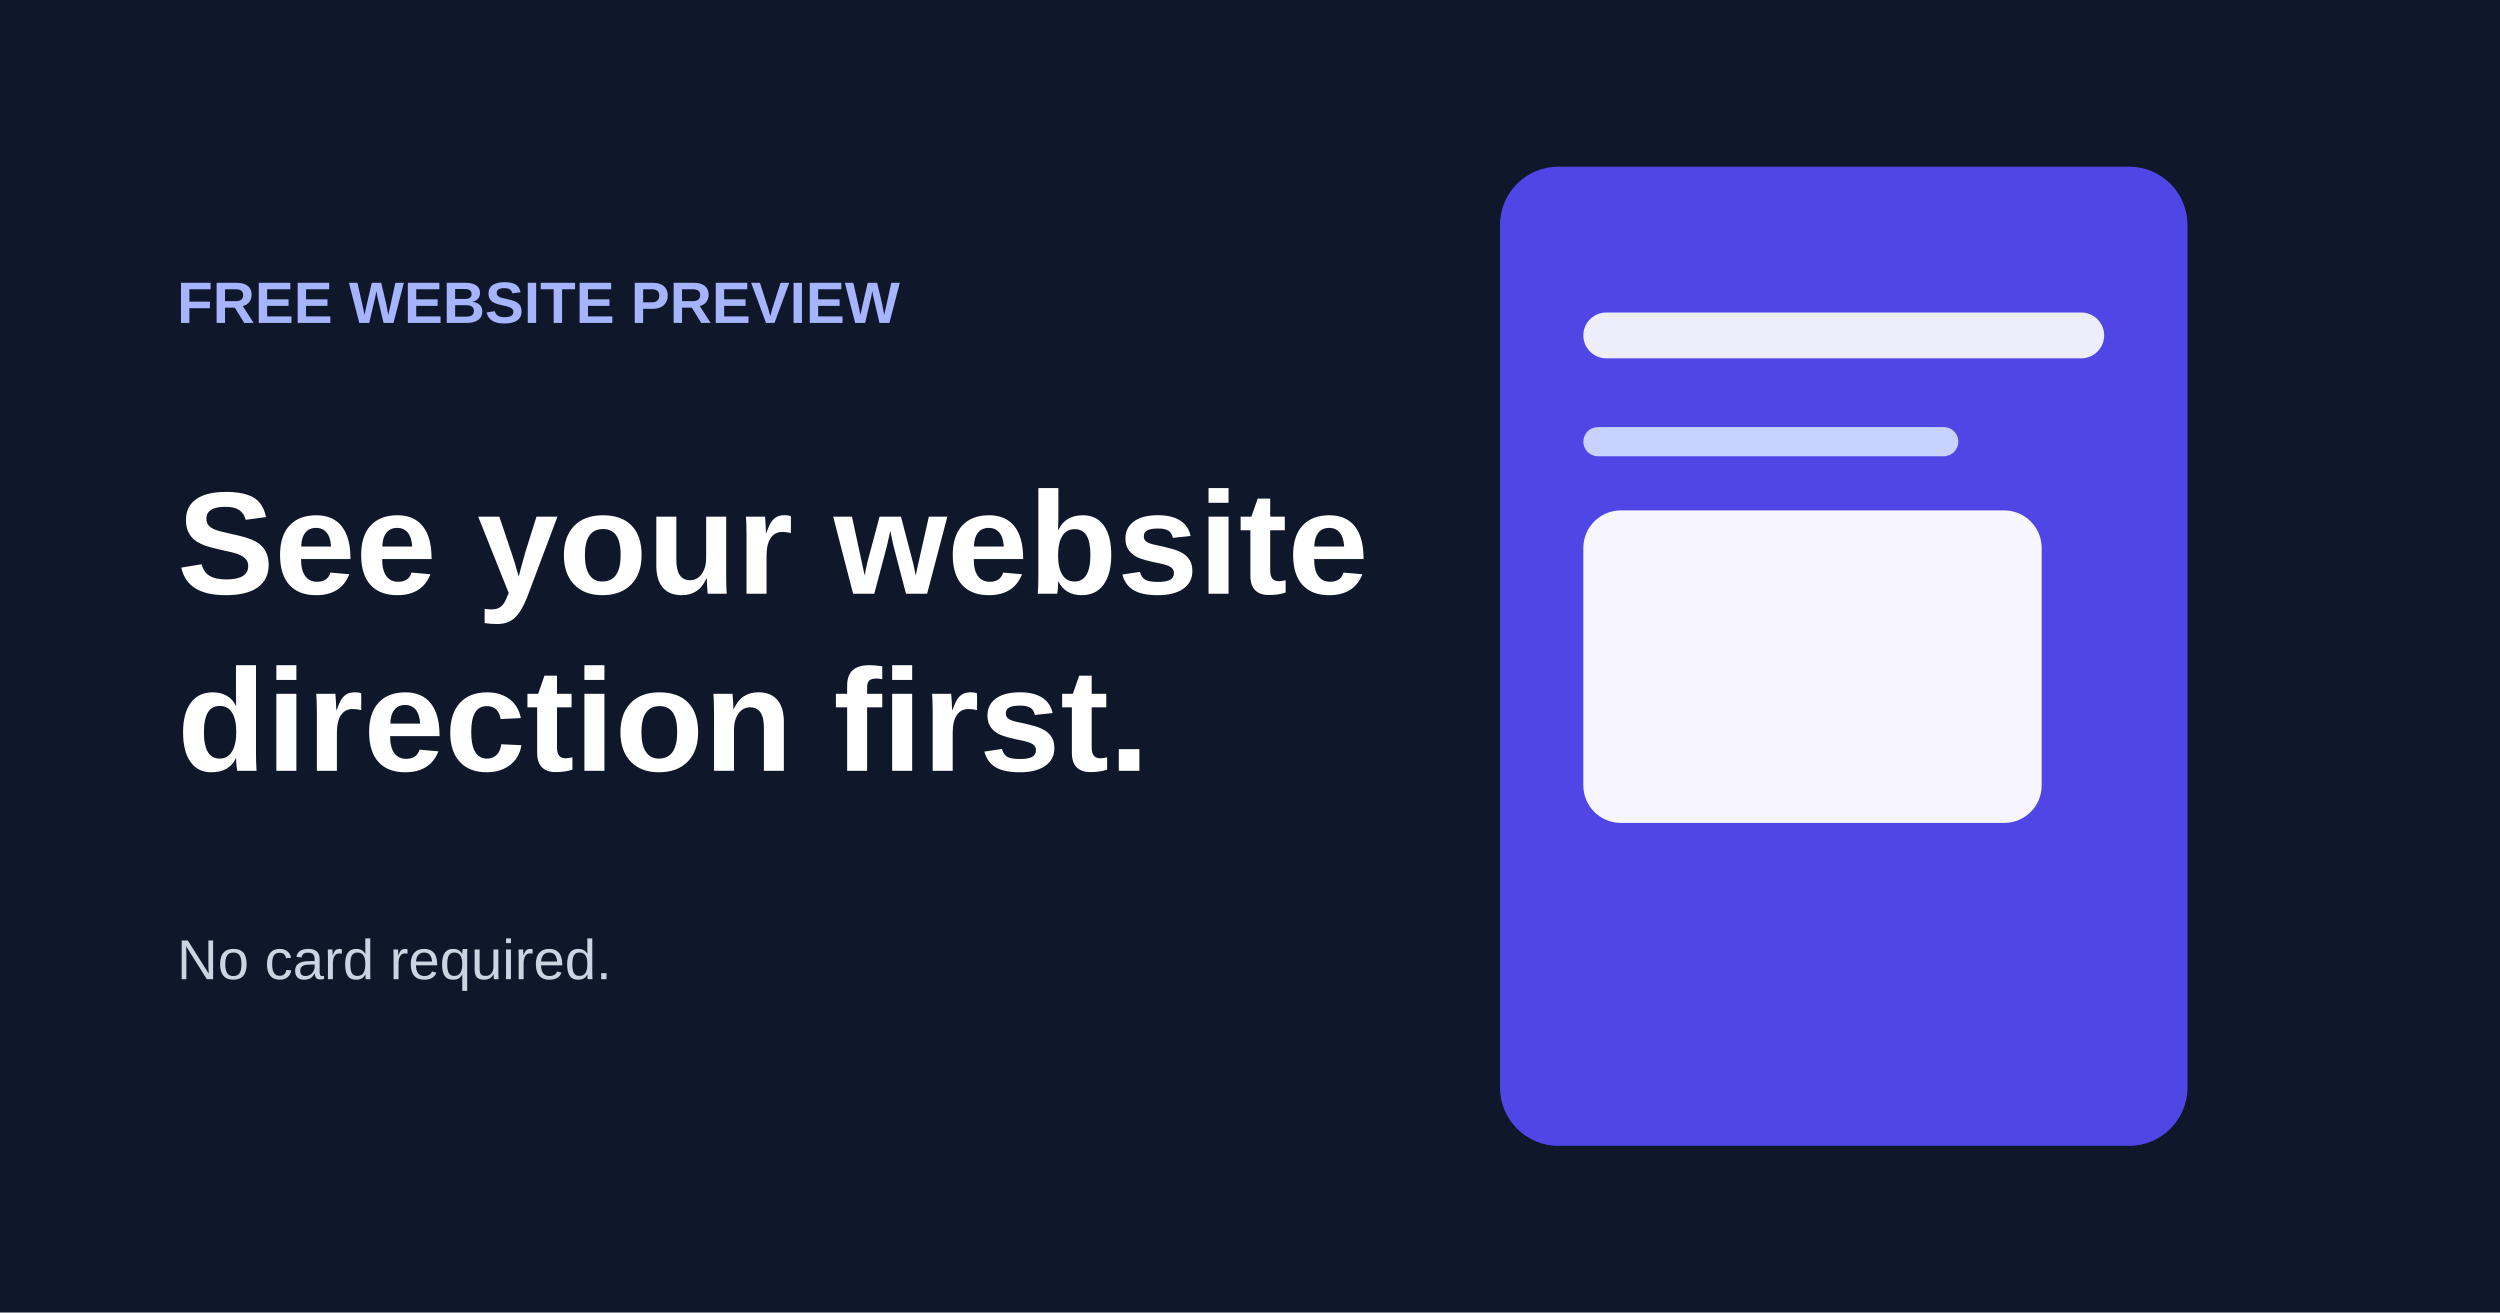
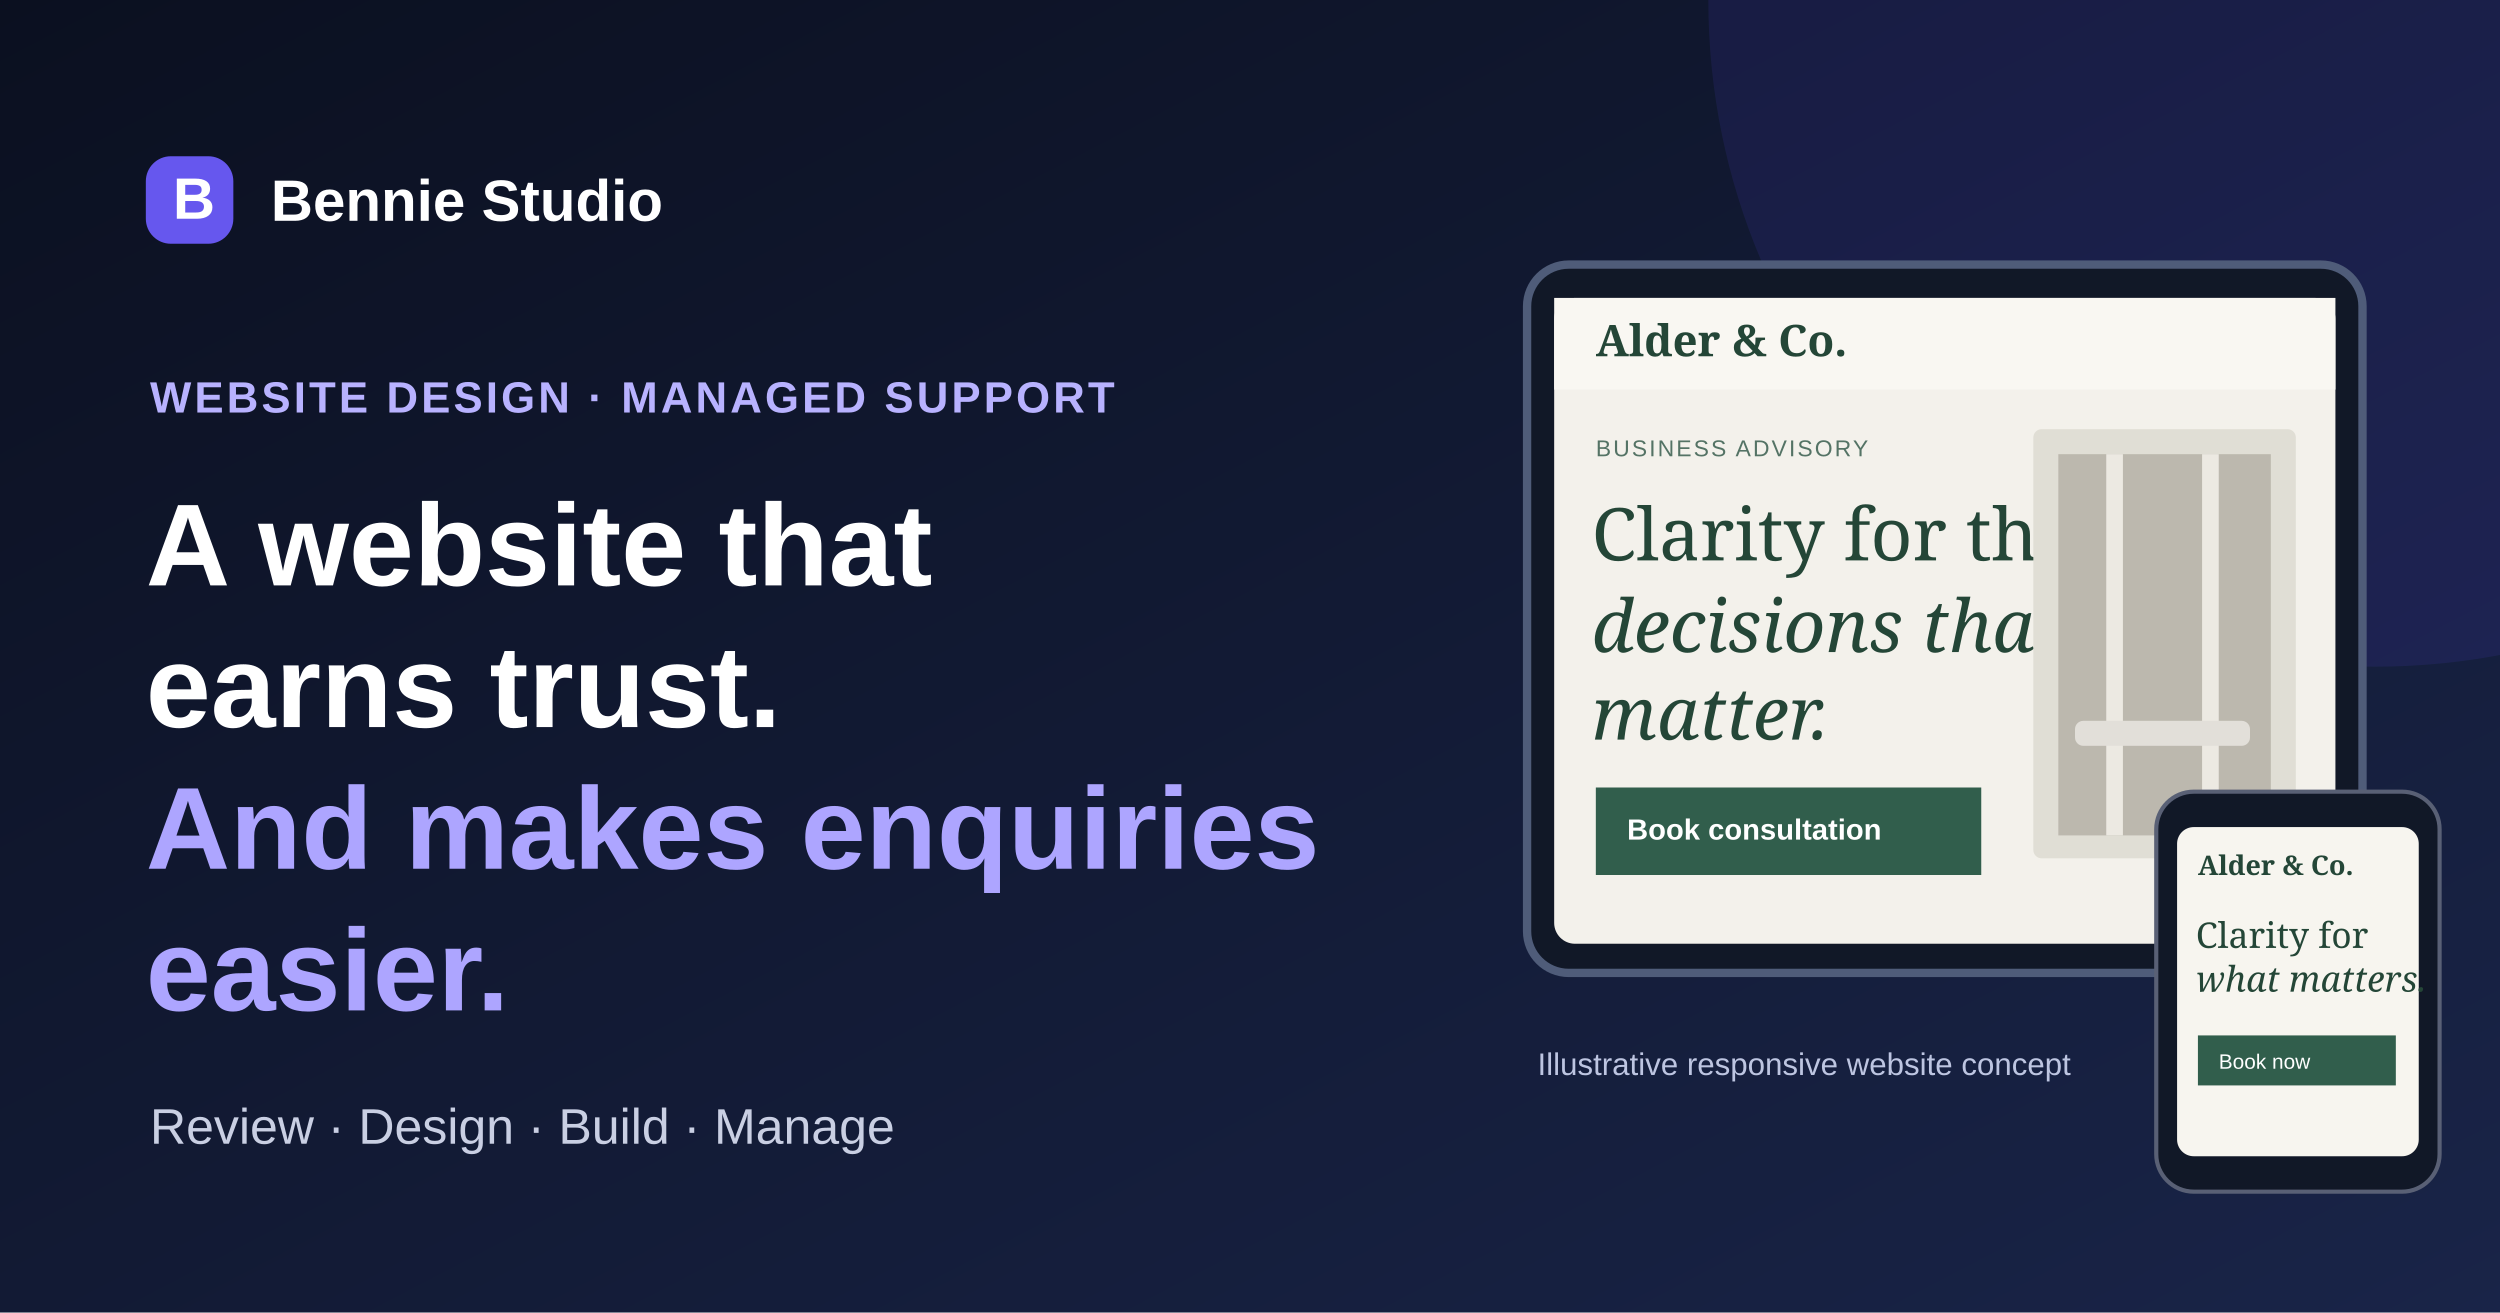
- <svg xmlns="http://www.w3.org/2000/svg" width="1200" height="630" viewBox="0 0 1200 630">
-   <rect width="1200" height="630" fill="#0f172a" />
-   <rect x="720" y="80" width="330" height="470" rx="28" fill="#4f46e5" />
-   <rect x="760" y="150" width="250" height="22" rx="11" fill="white" opacity=".9" />
-   <rect x="760" y="205" width="180" height="14" rx="7" fill="#c7d2fe" />
-   <rect x="760" y="245" width="220" height="150" rx="18" fill="white" opacity=".95" />
-   <text x="85" y="155" fill="#a5b4fc" font-family="Arial,sans-serif" font-size="28" font-weight="700">FREE WEBSITE PREVIEW</text>
-   <text x="85" y="285" fill="white" font-family="Arial,sans-serif" font-size="70" font-weight="800">See your website</text>
-   <text x="85" y="370" fill="white" font-family="Arial,sans-serif" font-size="70" font-weight="800">direction first.</text>
-   <text x="85" y="470" fill="#cbd5e1" font-family="Arial,sans-serif" font-size="27">No card required.</text>
+ <svg xmlns="http://www.w3.org/2000/svg" width="1200" height="630" viewBox="0 0 1200 630" role="img" aria-label="Bennie Studio — business websites that earn trust and make enquiries easier">
+   <defs>
+     <linearGradient id="bg" x1="0" y1="0" x2="1" y2="1">
+       <stop stop-color="#0b1020" />
+       <stop offset="1" stop-color="#192448" />
+     </linearGradient>
+     <linearGradient id="indigo" x1="0" y1="0" x2="1" y2="1">
+       <stop stop-color="#a7a0ff" />
+       <stop offset="1" stop-color="#6a59ed" />
+     </linearGradient>
+   </defs>
+   <rect width="1200" height="630" fill="url(#bg)" />
+   <circle cx="1140" cy="0" r="320" fill="#5746e8" opacity=".12" />
+   <rect x="70" y="75" width="42" height="42" rx="12" fill="#6657ee" />
+   <text x="83" y="105" font-family="Arial,sans-serif" font-size="28" font-weight="800" fill="white">B</text>
+   <text x="130" y="106" font-family="Arial,sans-serif" font-size="28" font-weight="700" fill="white">Bennie Studio</text>
+   <text x="72" y="198" font-family="Arial,sans-serif" font-size="21" font-weight="700" letter-spacing="1.5" fill="#b8b2ff">WEBSITE DESIGN · MANAGED SUPPORT</text>
+   <text x="70" y="281" font-family="Arial,sans-serif" font-size="56" font-weight="800" fill="white">A website that</text>
+   <text x="70" y="349" font-family="Arial,sans-serif" font-size="56" font-weight="800" fill="white">earns trust.</text>
+   <text x="70" y="417" font-family="Arial,sans-serif" font-size="56" font-weight="800" fill="#ada5ff">And makes enquiries</text>
+   <text x="70" y="485" font-family="Arial,sans-serif" font-size="56" font-weight="800" fill="#ada5ff">easier.</text>
+   <text x="72" y="549" font-family="Arial,sans-serif" font-size="24" fill="#c9cfe3">Review · Design · Build · Manage</text>
+   <rect x="733" y="127" width="401" height="340" rx="20" fill="#111827" stroke="#4f5c79" stroke-width="4" />
+   <rect x="746" y="143" width="375" height="310" rx="10" fill="#f3f1eb" />
+   <rect x="746" y="143" width="375" height="44" fill="#f9f7f2" />
+   <text x="766" y="171" font-family="Georgia,serif" font-size="21" font-weight="700" fill="#244637">Alder &amp; Co.</text>
+   <text x="766" y="219" font-family="Arial,sans-serif" font-size="11" letter-spacing="1" fill="#547365">BUSINESS ADVISORY</text>
+   <text x="764" y="269" font-family="Georgia,serif" font-size="35" fill="#244637">Clarity for the</text>
+   <text x="764" y="313" font-family="Georgia,serif" font-size="35" font-style="italic" fill="#244637">decisions that</text>
+   <text x="764" y="355" font-family="Georgia,serif" font-size="35" font-style="italic" fill="#244637">matter.</text>
+   <rect x="766" y="378" width="185" height="42" fill="#315e4c" />
+   <text x="781" y="403" font-family="Arial,sans-serif" font-size="14" font-weight="700" fill="white">Book consultation</text>
+   <rect x="976" y="206" width="126" height="206" rx="4" fill="#e0ded5" />
+   <path d="M988 218H1090V401H988Z" fill="#bcb8ae" />
+   <path d="M1015 218V401M1061 218V401" stroke="#ece9e2" stroke-width="8" />
+   <rect x="996" y="346" width="84" height="12" rx="4" fill="#e2dfd9" />
+   <rect x="1035" y="380" width="136" height="192" rx="18" fill="#111827" stroke="#596075" stroke-width="2" />
+   <rect x="1045" y="397" width="116" height="158" rx="8" fill="#f7f5ef" />
+   <text x="1055" y="420" font-family="Georgia,serif" font-size="13" font-weight="700" fill="#244637">Alder &amp; Co.</text>
+   <text x="1054" y="455" font-family="Georgia,serif" font-size="17" fill="#244637">Clarity for</text>
+   <text x="1054" y="476" font-family="Georgia,serif" font-size="17" font-style="italic" fill="#244637">what matters.</text>
+   <rect x="1055" y="497" width="95" height="24" fill="#315e4c" />
+   <text x="1065" y="513" font-family="Arial,sans-serif" font-size="10" fill="white">Book now</text>
+   <text x="738" y="516" font-family="Arial,sans-serif" font-size="15" fill="#bdc5e1">Illustrative responsive website concept</text>
</svg>
